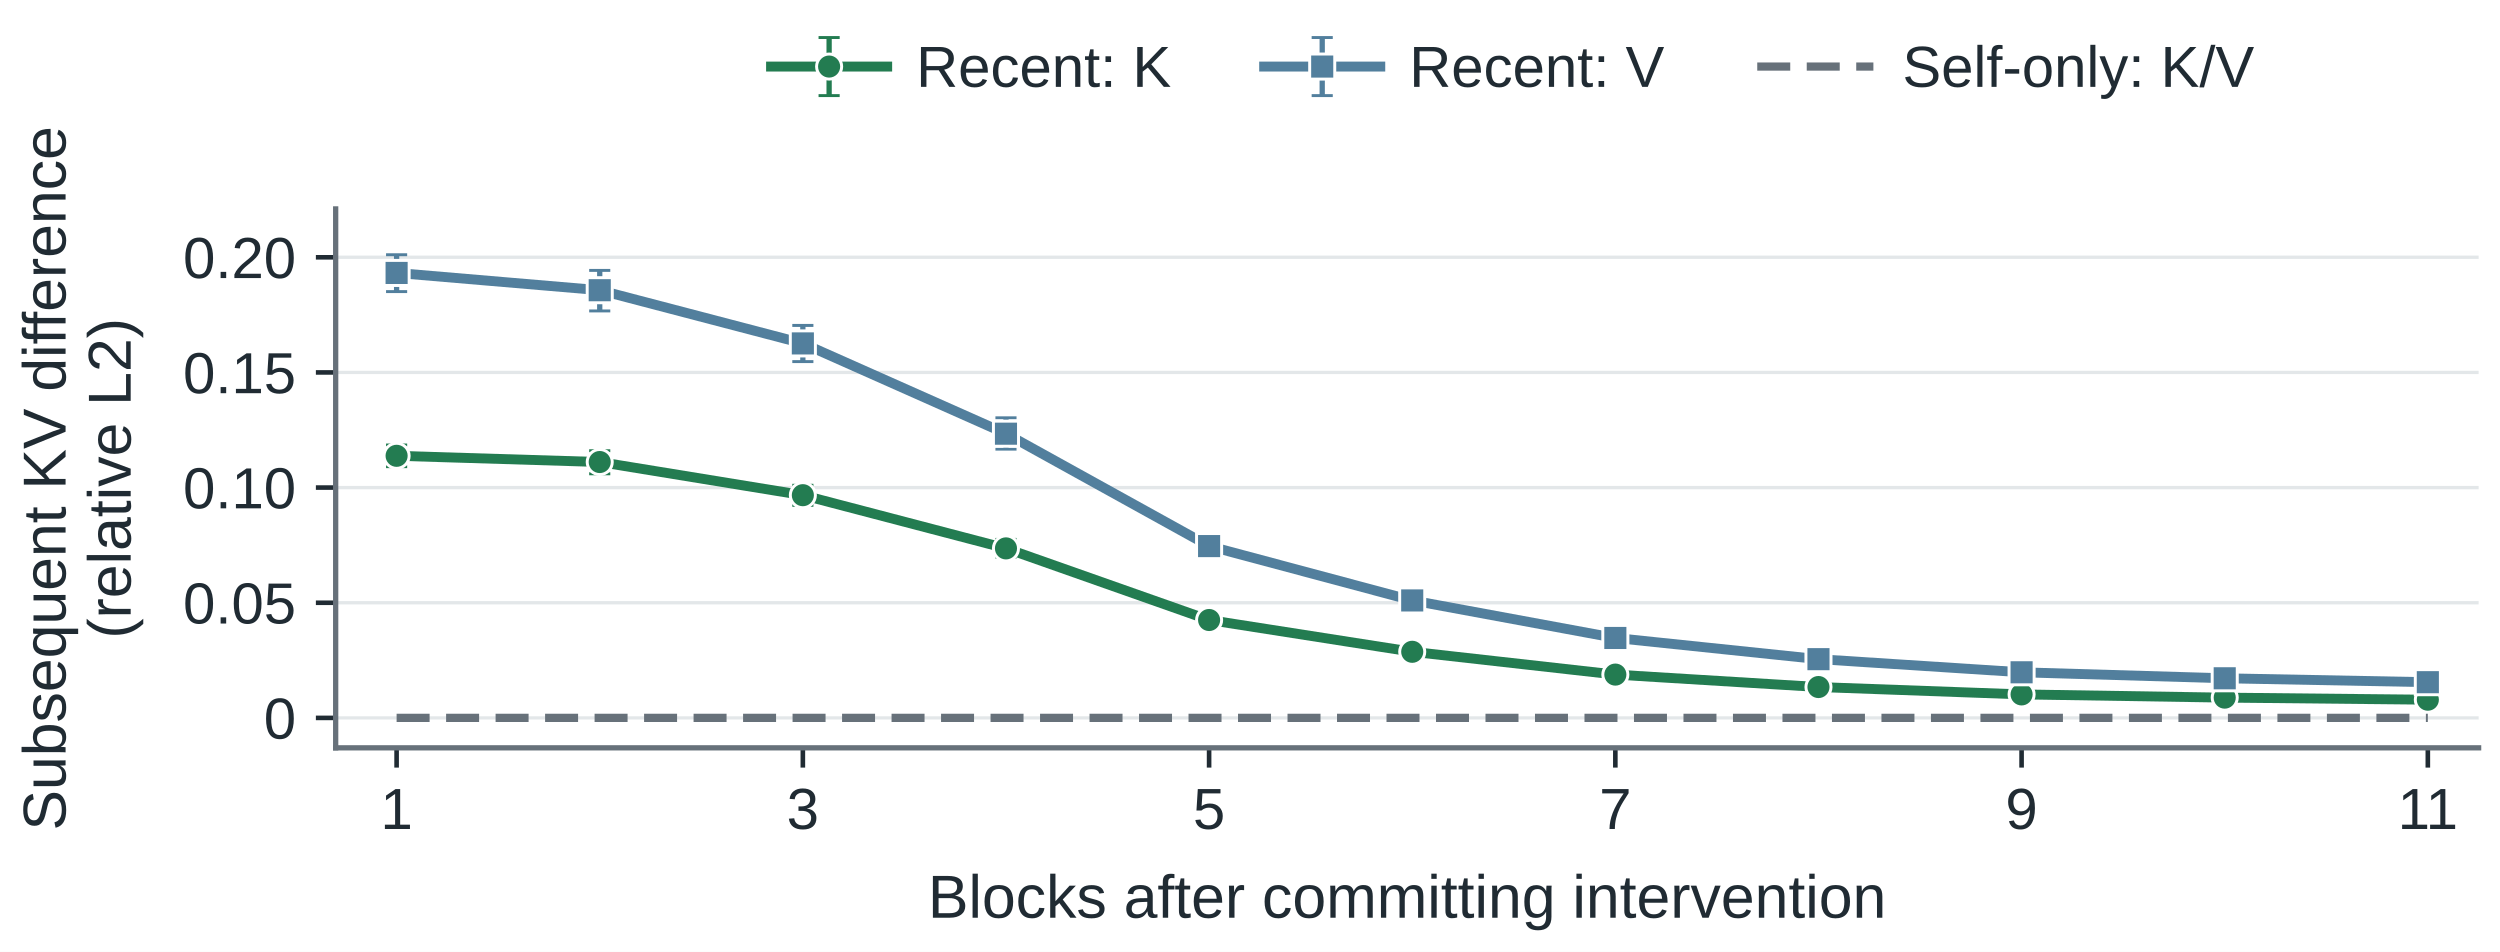
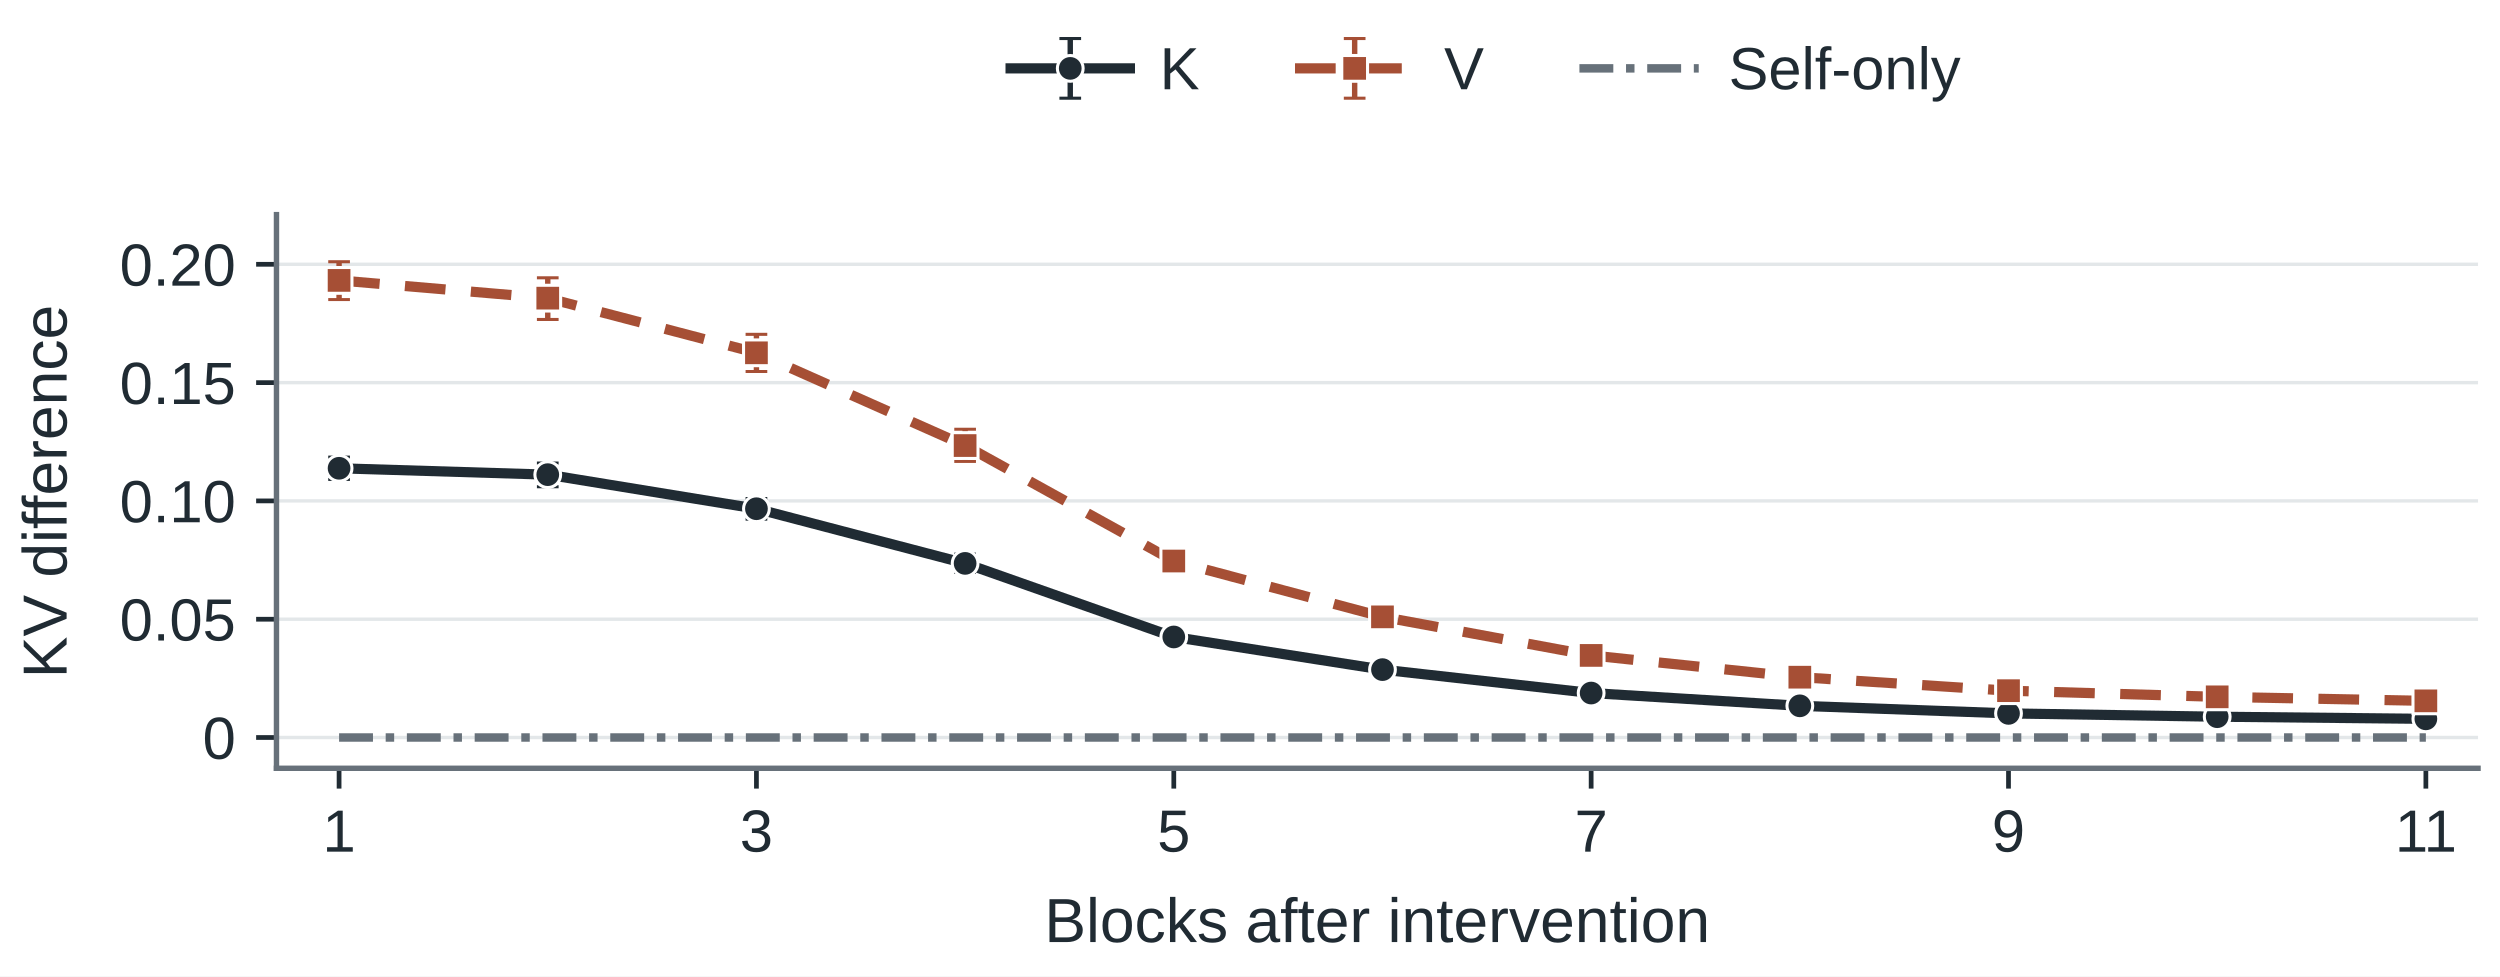
- <svg xmlns="http://www.w3.org/2000/svg" xmlns:xlink="http://www.w3.org/1999/xlink" width="378.828pt" height="144.242pt" viewBox="0 0 378.828 144.242" version="1.1">
+ <svg xmlns="http://www.w3.org/2000/svg" xmlns:xlink="http://www.w3.org/1999/xlink" width="368.743pt" height="144.022pt" viewBox="0 0 368.743 144.022" version="1.1">
  <defs>
    <style type="text/css">*{stroke-linejoin: round; stroke-linecap: butt}</style>
  </defs>
  <g id="figure_1">
    <g id="patch_1">
-       <path d="M 0 144.242  L 378.828 144.242  L 378.828 0  L 0 0  z " style="fill: #ffffff" />
+       <path d="M 0 144.022  L 368.743 144.022  L 368.743 -0  L 0 -0  z " style="fill: #ffffff" />
    </g>
    <g id="axes_1">
      <g id="patch_2">
-         <path d="M 50.865 113.32  L 375.588 113.32  L 375.588 31.658  L 50.865 31.658  z " style="fill: #ffffff" />
+         <path d="M 40.779 113.32  L 365.503 113.32  L 365.503 31.658  L 40.779 31.658  z " style="fill: #ffffff" />
      </g>
      <g id="matplotlib.axis_1">
        <g id="xtick_1">
          <g id="line2d_1">
            <defs>
-               <path id="m682a0d521f" d="M 0 0  L 0 3  " style="stroke: #202b33; stroke-width: 0.7" />
+               <path id="m931653adf3" d="M 0 0  L 0 3  " style="stroke: #202b33; stroke-width: 0.7" />
            </defs>
            <g>
-               <use xlink:href="#m682a0d521f" x="60.098" y="113.32" style="fill: #202b33; stroke: #202b33; stroke-width: 0.7" />
+               <use xlink:href="#m931653adf3" x="50.013" y="113.32" style="fill: #202b33; stroke: #202b33; stroke-width: 0.7" />
            </g>
          </g>
          <g id="text_1">
-             <text style="font-size: 8.8px; font-family: 'Arial', 'DejaVu Sans', sans-serif; text-anchor: middle; fill: #202b33" x="60.098" y="125.619" transform="rotate(-0 60.09837 125.6189)">1</text>
+             <text style="font-size: 8.8px; font-family: 'Arial', 'DejaVu Sans', sans-serif; text-anchor: middle; fill: #202b33" x="50.013" y="125.619" transform="rotate(-0 50.01316 125.6189)">1</text>
          </g>
        </g>
        <g id="xtick_2">
          <g id="line2d_2">
            <g>
-               <use xlink:href="#m682a0d521f" x="121.657" y="113.32" style="fill: #202b33; stroke: #202b33; stroke-width: 0.7" />
+               <use xlink:href="#m931653adf3" x="111.572" y="113.32" style="fill: #202b33; stroke: #202b33; stroke-width: 0.7" />
            </g>
          </g>
          <g id="text_2">
-             <text style="font-size: 8.8px; font-family: 'Arial', 'DejaVu Sans', sans-serif; text-anchor: middle; fill: #202b33" x="121.657" y="125.619" transform="rotate(-0 121.6573 125.6189)">3</text>
+             <text style="font-size: 8.8px; font-family: 'Arial', 'DejaVu Sans', sans-serif; text-anchor: middle; fill: #202b33" x="111.572" y="125.619" transform="rotate(-0 111.5721 125.6189)">3</text>
          </g>
        </g>
        <g id="xtick_3">
          <g id="line2d_3">
            <g>
-               <use xlink:href="#m682a0d521f" x="183.216" y="113.32" style="fill: #202b33; stroke: #202b33; stroke-width: 0.7" />
+               <use xlink:href="#m931653adf3" x="173.131" y="113.32" style="fill: #202b33; stroke: #202b33; stroke-width: 0.7" />
            </g>
          </g>
          <g id="text_3">
-             <text style="font-size: 8.8px; font-family: 'Arial', 'DejaVu Sans', sans-serif; text-anchor: middle; fill: #202b33" x="183.216" y="125.619" transform="rotate(-0 183.2163 125.6189)">5</text>
+             <text style="font-size: 8.8px; font-family: 'Arial', 'DejaVu Sans', sans-serif; text-anchor: middle; fill: #202b33" x="173.131" y="125.619" transform="rotate(-0 173.1311 125.6189)">5</text>
          </g>
        </g>
        <g id="xtick_4">
          <g id="line2d_4">
            <g>
-               <use xlink:href="#m682a0d521f" x="244.775" y="113.32" style="fill: #202b33; stroke: #202b33; stroke-width: 0.7" />
+               <use xlink:href="#m931653adf3" x="234.69" y="113.32" style="fill: #202b33; stroke: #202b33; stroke-width: 0.7" />
            </g>
          </g>
          <g id="text_4">
-             <text style="font-size: 8.8px; font-family: 'Arial', 'DejaVu Sans', sans-serif; text-anchor: middle; fill: #202b33" x="244.775" y="125.619" transform="rotate(-0 244.7753 125.6189)">7</text>
+             <text style="font-size: 8.8px; font-family: 'Arial', 'DejaVu Sans', sans-serif; text-anchor: middle; fill: #202b33" x="234.69" y="125.619" transform="rotate(-0 234.6901 125.6189)">7</text>
          </g>
        </g>
        <g id="xtick_5">
          <g id="line2d_5">
            <g>
-               <use xlink:href="#m682a0d521f" x="306.334" y="113.32" style="fill: #202b33; stroke: #202b33; stroke-width: 0.7" />
+               <use xlink:href="#m931653adf3" x="296.249" y="113.32" style="fill: #202b33; stroke: #202b33; stroke-width: 0.7" />
            </g>
          </g>
          <g id="text_5">
-             <text style="font-size: 8.8px; font-family: 'Arial', 'DejaVu Sans', sans-serif; text-anchor: middle; fill: #202b33" x="306.334" y="125.619" transform="rotate(-0 306.3343 125.6189)">9</text>
+             <text style="font-size: 8.8px; font-family: 'Arial', 'DejaVu Sans', sans-serif; text-anchor: middle; fill: #202b33" x="296.249" y="125.619" transform="rotate(-0 296.2491 125.6189)">9</text>
          </g>
        </g>
        <g id="xtick_6">
          <g id="line2d_6">
            <g>
-               <use xlink:href="#m682a0d521f" x="367.893" y="113.32" style="fill: #202b33; stroke: #202b33; stroke-width: 0.7" />
+               <use xlink:href="#m931653adf3" x="357.808" y="113.32" style="fill: #202b33; stroke: #202b33; stroke-width: 0.7" />
            </g>
          </g>
          <g id="text_6">
-             <text style="font-size: 8.8px; font-family: 'Arial', 'DejaVu Sans', sans-serif; text-anchor: middle; fill: #202b33" x="367.893" y="125.619" transform="rotate(-0 367.8933 125.6189)">11</text>
+             <text style="font-size: 8.8px; font-family: 'Arial', 'DejaVu Sans', sans-serif; text-anchor: middle; fill: #202b33" x="357.808" y="125.619" transform="rotate(-0 357.808 125.6189)">11</text>
          </g>
        </g>
        <g id="text_7">
-           <text style="font-size: 9.2px; font-family: 'Arial', 'DejaVu Sans', sans-serif; text-anchor: middle; fill: #202b33" x="213.226" y="139.065" transform="rotate(-0 213.2263 139.0652)">Blocks after committing intervention</text>
+           <text style="font-size: 9.2px; font-family: 'Arial', 'DejaVu Sans', sans-serif; text-anchor: middle; fill: #202b33" x="203.141" y="138.953" transform="rotate(-0 203.1411 138.9531)">Blocks after intervention</text>
        </g>
      </g>
      <g id="matplotlib.axis_2">
        <g id="ytick_1">
          <g id="line2d_7">
-             <path d="M 50.865 108.783  L 375.588 108.783  " clip-path="url(#p8c225edbbf)" style="fill: none; stroke: #d8dde0; stroke-opacity: 0.7; stroke-width: 0.5; stroke-linecap: square" />
+             <path d="M 40.779 108.783  L 365.503 108.783  " clip-path="url(#pcbf000ebce)" style="fill: none; stroke: #d8dde0; stroke-opacity: 0.7; stroke-width: 0.5; stroke-linecap: square" />
          </g>
          <g id="line2d_8">
            <defs>
-               <path id="m632155911e" d="M 0 0  L -3 0  " style="stroke: #202b33; stroke-width: 0.7" />
+               <path id="m93c4297e21" d="M 0 0  L -3 0  " style="stroke: #202b33; stroke-width: 0.7" />
            </defs>
            <g>
-               <use xlink:href="#m632155911e" x="50.865" y="108.783" style="fill: #202b33; stroke: #202b33; stroke-width: 0.7" />
+               <use xlink:href="#m93c4297e21" x="40.779" y="108.783" style="fill: #202b33; stroke: #202b33; stroke-width: 0.7" />
            </g>
          </g>
          <g id="text_8">
-             <text style="font-size: 8.8px; font-family: 'Arial', 'DejaVu Sans', sans-serif; text-anchor: end; fill: #202b33" x="44.865" y="111.933" transform="rotate(-0 44.86453 111.9326)">0</text>
+             <text style="font-size: 8.8px; font-family: 'Arial', 'DejaVu Sans', sans-serif; text-anchor: end; fill: #202b33" x="34.779" y="111.933" transform="rotate(-0 34.77931 111.9326)">0</text>
          </g>
        </g>
        <g id="ytick_2">
          <g id="line2d_9">
-             <path d="M 50.865 91.334  L 375.588 91.334  " clip-path="url(#p8c225edbbf)" style="fill: none; stroke: #d8dde0; stroke-opacity: 0.7; stroke-width: 0.5; stroke-linecap: square" />
+             <path d="M 40.779 91.334  L 365.503 91.334  " clip-path="url(#pcbf000ebce)" style="fill: none; stroke: #d8dde0; stroke-opacity: 0.7; stroke-width: 0.5; stroke-linecap: square" />
          </g>
          <g id="line2d_10">
            <g>
-               <use xlink:href="#m632155911e" x="50.865" y="91.334" style="fill: #202b33; stroke: #202b33; stroke-width: 0.7" />
+               <use xlink:href="#m93c4297e21" x="40.779" y="91.334" style="fill: #202b33; stroke: #202b33; stroke-width: 0.7" />
            </g>
          </g>
          <g id="text_9">
-             <text style="font-size: 8.8px; font-family: 'Arial', 'DejaVu Sans', sans-serif; text-anchor: end; fill: #202b33" x="44.865" y="94.483" transform="rotate(-0 44.86453 94.48341)">0.05</text>
+             <text style="font-size: 8.8px; font-family: 'Arial', 'DejaVu Sans', sans-serif; text-anchor: end; fill: #202b33" x="34.779" y="94.483" transform="rotate(-0 34.77931 94.48341)">0.05</text>
          </g>
        </g>
        <g id="ytick_3">
          <g id="line2d_11">
-             <path d="M 50.865 73.885  L 375.588 73.885  " clip-path="url(#p8c225edbbf)" style="fill: none; stroke: #d8dde0; stroke-opacity: 0.7; stroke-width: 0.5; stroke-linecap: square" />
+             <path d="M 40.779 73.885  L 365.503 73.885  " clip-path="url(#pcbf000ebce)" style="fill: none; stroke: #d8dde0; stroke-opacity: 0.7; stroke-width: 0.5; stroke-linecap: square" />
          </g>
          <g id="line2d_12">
            <g>
-               <use xlink:href="#m632155911e" x="50.865" y="73.885" style="fill: #202b33; stroke: #202b33; stroke-width: 0.7" />
+               <use xlink:href="#m93c4297e21" x="40.779" y="73.885" style="fill: #202b33; stroke: #202b33; stroke-width: 0.7" />
            </g>
          </g>
          <g id="text_10">
-             <text style="font-size: 8.8px; font-family: 'Arial', 'DejaVu Sans', sans-serif; text-anchor: end; fill: #202b33" x="44.865" y="77.034" transform="rotate(-0 44.86453 77.03418)">0.10</text>
+             <text style="font-size: 8.8px; font-family: 'Arial', 'DejaVu Sans', sans-serif; text-anchor: end; fill: #202b33" x="34.779" y="77.034" transform="rotate(-0 34.77931 77.03418)">0.10</text>
          </g>
        </g>
        <g id="ytick_4">
          <g id="line2d_13">
-             <path d="M 50.865 56.436  L 375.588 56.436  " clip-path="url(#p8c225edbbf)" style="fill: none; stroke: #d8dde0; stroke-opacity: 0.7; stroke-width: 0.5; stroke-linecap: square" />
+             <path d="M 40.779 56.436  L 365.503 56.436  " clip-path="url(#pcbf000ebce)" style="fill: none; stroke: #d8dde0; stroke-opacity: 0.7; stroke-width: 0.5; stroke-linecap: square" />
          </g>
          <g id="line2d_14">
            <g>
-               <use xlink:href="#m632155911e" x="50.865" y="56.436" style="fill: #202b33; stroke: #202b33; stroke-width: 0.7" />
+               <use xlink:href="#m93c4297e21" x="40.779" y="56.436" style="fill: #202b33; stroke: #202b33; stroke-width: 0.7" />
            </g>
          </g>
          <g id="text_11">
-             <text style="font-size: 8.8px; font-family: 'Arial', 'DejaVu Sans', sans-serif; text-anchor: end; fill: #202b33" x="44.865" y="59.585" transform="rotate(-0 44.86453 59.58494)">0.15</text>
+             <text style="font-size: 8.8px; font-family: 'Arial', 'DejaVu Sans', sans-serif; text-anchor: end; fill: #202b33" x="34.779" y="59.585" transform="rotate(-0 34.77931 59.58494)">0.15</text>
          </g>
        </g>
        <g id="ytick_5">
          <g id="line2d_15">
-             <path d="M 50.865 38.986  L 375.588 38.986  " clip-path="url(#p8c225edbbf)" style="fill: none; stroke: #d8dde0; stroke-opacity: 0.7; stroke-width: 0.5; stroke-linecap: square" />
+             <path d="M 40.779 38.986  L 365.503 38.986  " clip-path="url(#pcbf000ebce)" style="fill: none; stroke: #d8dde0; stroke-opacity: 0.7; stroke-width: 0.5; stroke-linecap: square" />
          </g>
          <g id="line2d_16">
            <g>
-               <use xlink:href="#m632155911e" x="50.865" y="38.986" style="fill: #202b33; stroke: #202b33; stroke-width: 0.7" />
+               <use xlink:href="#m93c4297e21" x="40.779" y="38.986" style="fill: #202b33; stroke: #202b33; stroke-width: 0.7" />
            </g>
          </g>
          <g id="text_12">
-             <text style="font-size: 8.8px; font-family: 'Arial', 'DejaVu Sans', sans-serif; text-anchor: end; fill: #202b33" x="44.865" y="42.136" transform="rotate(-0 44.86453 42.13571)">0.20</text>
+             <text style="font-size: 8.8px; font-family: 'Arial', 'DejaVu Sans', sans-serif; text-anchor: end; fill: #202b33" x="34.779" y="42.136" transform="rotate(-0 34.77931 42.13571)">0.20</text>
          </g>
        </g>
        <g id="text_13">
-           <text style="font-size: 9.2px; font-family: 'Arial', 'DejaVu Sans', sans-serif; fill: #202b33" transform="translate(9.937313 125.8531) rotate(-90)">Subsequent KV difference</text>
-           <text style="font-size: 9.2px; font-family: 'Arial', 'DejaVu Sans', sans-serif; fill: #202b33" transform="translate(19.80259 96.77393) rotate(-90)">(relative L2)</text>
+           <text style="font-size: 9.2px; font-family: 'Arial', 'DejaVu Sans', sans-serif; text-anchor: middle; fill: #202b33" x="9.825" y="72.489" transform="rotate(-90 9.825188 72.4888)">KV difference</text>
        </g>
      </g>
      <g id="patch_3">
-         <path d="M 50.865 113.32  L 50.865 31.658  " style="fill: none; stroke: #67717a; stroke-width: 0.8; stroke-linejoin: miter; stroke-linecap: square" />
+         <path d="M 40.779 113.32  L 40.779 31.658  " style="fill: none; stroke: #67717a; stroke-width: 0.8; stroke-linejoin: miter; stroke-linecap: square" />
      </g>
      <g id="patch_4">
-         <path d="M 50.865 113.32  L 375.588 113.32  " style="fill: none; stroke: #67717a; stroke-width: 0.8; stroke-linejoin: miter; stroke-linecap: square" />
+         <path d="M 40.779 113.32  L 365.503 113.32  " style="fill: none; stroke: #67717a; stroke-width: 0.8; stroke-linejoin: miter; stroke-linecap: square" />
      </g>
      <g id="LineCollection_1">
-         <path d="M 60.098 70.709  L 60.098 67.429  " clip-path="url(#p8c225edbbf)" style="fill: none; stroke: #237c51; stroke-width: 0.8" />
-         <path d="M 90.878 71.791  L 90.878 68.301  " clip-path="url(#p8c225edbbf)" style="fill: none; stroke: #237c51; stroke-width: 0.8" />
-         <path d="M 121.657 76.572  L 121.657 73.536  " clip-path="url(#p8c225edbbf)" style="fill: none; stroke: #237c51; stroke-width: 0.8" />
-         <path d="M 152.437 84.424  L 152.437 81.737  " clip-path="url(#p8c225edbbf)" style="fill: none; stroke: #237c51; stroke-width: 0.8" />
-         <path d="M 183.216 94.789  L 183.216 93.114  " clip-path="url(#p8c225edbbf)" style="fill: none; stroke: #237c51; stroke-width: 0.8" />
-         <path d="M 213.996 99.291  L 213.996 98.209  " clip-path="url(#p8c225edbbf)" style="fill: none; stroke: #237c51; stroke-width: 0.8" />
-         <path d="M 244.775 102.571  L 244.775 101.908  " clip-path="url(#p8c225edbbf)" style="fill: none; stroke: #237c51; stroke-width: 0.8" />
-         <path d="M 275.555 104.281  L 275.555 103.932  " clip-path="url(#p8c225edbbf)" style="fill: none; stroke: #237c51; stroke-width: 0.8" />
-         <path d="M 306.334 105.293  L 306.334 105.119  " clip-path="url(#p8c225edbbf)" style="fill: none; stroke: #237c51; stroke-width: 0.8" />
-         <path d="M 337.114 105.782  L 337.114 105.677  " clip-path="url(#p8c225edbbf)" style="fill: none; stroke: #237c51; stroke-width: 0.8" />
-         <path d="M 367.893 106.061  L 367.893 105.991  " clip-path="url(#p8c225edbbf)" style="fill: none; stroke: #237c51; stroke-width: 0.8" />
+         <path d="M 50.013 70.709  L 50.013 67.429  " clip-path="url(#pcbf000ebce)" style="fill: none; stroke: #202b33; stroke-width: 0.8" />
+         <path d="M 80.793 71.791  L 80.793 68.301  " clip-path="url(#pcbf000ebce)" style="fill: none; stroke: #202b33; stroke-width: 0.8" />
+         <path d="M 111.572 76.572  L 111.572 73.536  " clip-path="url(#pcbf000ebce)" style="fill: none; stroke: #202b33; stroke-width: 0.8" />
+         <path d="M 142.352 84.424  L 142.352 81.737  " clip-path="url(#pcbf000ebce)" style="fill: none; stroke: #202b33; stroke-width: 0.8" />
+         <path d="M 173.131 94.789  L 173.131 93.114  " clip-path="url(#pcbf000ebce)" style="fill: none; stroke: #202b33; stroke-width: 0.8" />
+         <path d="M 203.911 99.291  L 203.911 98.209  " clip-path="url(#pcbf000ebce)" style="fill: none; stroke: #202b33; stroke-width: 0.8" />
+         <path d="M 234.69 102.571  L 234.69 101.908  " clip-path="url(#pcbf000ebce)" style="fill: none; stroke: #202b33; stroke-width: 0.8" />
+         <path d="M 265.47 104.281  L 265.47 103.932  " clip-path="url(#pcbf000ebce)" style="fill: none; stroke: #202b33; stroke-width: 0.8" />
+         <path d="M 296.249 105.293  L 296.249 105.119  " clip-path="url(#pcbf000ebce)" style="fill: none; stroke: #202b33; stroke-width: 0.8" />
+         <path d="M 327.029 105.782  L 327.029 105.677  " clip-path="url(#pcbf000ebce)" style="fill: none; stroke: #202b33; stroke-width: 0.8" />
+         <path d="M 357.808 106.061  L 357.808 105.991  " clip-path="url(#pcbf000ebce)" style="fill: none; stroke: #202b33; stroke-width: 0.8" />
      </g>
      <g id="line2d_17">
        <defs>
-           <path id="m7d5562613b" d="M 1.6 0  L -1.6 -0  " style="stroke: #237c51; stroke-width: 0.45" />
+           <path id="m8fc4ec123c" d="M 1.6 0  L -1.6 -0  " style="stroke: #202b33; stroke-width: 0.45" />
        </defs>
-         <g clip-path="url(#p8c225edbbf)">
-           <use xlink:href="#m7d5562613b" x="60.098" y="70.709" style="fill: #237c51; stroke: #237c51; stroke-width: 0.45" />
-           <use xlink:href="#m7d5562613b" x="90.878" y="71.791" style="fill: #237c51; stroke: #237c51; stroke-width: 0.45" />
-           <use xlink:href="#m7d5562613b" x="121.657" y="76.572" style="fill: #237c51; stroke: #237c51; stroke-width: 0.45" />
-           <use xlink:href="#m7d5562613b" x="152.437" y="84.424" style="fill: #237c51; stroke: #237c51; stroke-width: 0.45" />
-           <use xlink:href="#m7d5562613b" x="183.216" y="94.789" style="fill: #237c51; stroke: #237c51; stroke-width: 0.45" />
-           <use xlink:href="#m7d5562613b" x="213.996" y="99.291" style="fill: #237c51; stroke: #237c51; stroke-width: 0.45" />
-           <use xlink:href="#m7d5562613b" x="244.775" y="102.571" style="fill: #237c51; stroke: #237c51; stroke-width: 0.45" />
-           <use xlink:href="#m7d5562613b" x="275.555" y="104.281" style="fill: #237c51; stroke: #237c51; stroke-width: 0.45" />
-           <use xlink:href="#m7d5562613b" x="306.334" y="105.293" style="fill: #237c51; stroke: #237c51; stroke-width: 0.45" />
-           <use xlink:href="#m7d5562613b" x="337.114" y="105.782" style="fill: #237c51; stroke: #237c51; stroke-width: 0.45" />
-           <use xlink:href="#m7d5562613b" x="367.893" y="106.061" style="fill: #237c51; stroke: #237c51; stroke-width: 0.45" />
+         <g clip-path="url(#pcbf000ebce)">
+           <use xlink:href="#m8fc4ec123c" x="50.013" y="70.709" style="fill: #202b33; stroke: #202b33; stroke-width: 0.45" />
+           <use xlink:href="#m8fc4ec123c" x="80.793" y="71.791" style="fill: #202b33; stroke: #202b33; stroke-width: 0.45" />
+           <use xlink:href="#m8fc4ec123c" x="111.572" y="76.572" style="fill: #202b33; stroke: #202b33; stroke-width: 0.45" />
+           <use xlink:href="#m8fc4ec123c" x="142.352" y="84.424" style="fill: #202b33; stroke: #202b33; stroke-width: 0.45" />
+           <use xlink:href="#m8fc4ec123c" x="173.131" y="94.789" style="fill: #202b33; stroke: #202b33; stroke-width: 0.45" />
+           <use xlink:href="#m8fc4ec123c" x="203.911" y="99.291" style="fill: #202b33; stroke: #202b33; stroke-width: 0.45" />
+           <use xlink:href="#m8fc4ec123c" x="234.69" y="102.571" style="fill: #202b33; stroke: #202b33; stroke-width: 0.45" />
+           <use xlink:href="#m8fc4ec123c" x="265.47" y="104.281" style="fill: #202b33; stroke: #202b33; stroke-width: 0.45" />
+           <use xlink:href="#m8fc4ec123c" x="296.249" y="105.293" style="fill: #202b33; stroke: #202b33; stroke-width: 0.45" />
+           <use xlink:href="#m8fc4ec123c" x="327.029" y="105.782" style="fill: #202b33; stroke: #202b33; stroke-width: 0.45" />
+           <use xlink:href="#m8fc4ec123c" x="357.808" y="106.061" style="fill: #202b33; stroke: #202b33; stroke-width: 0.45" />
        </g>
      </g>
      <g id="line2d_18">
-         <g clip-path="url(#p8c225edbbf)">
-           <use xlink:href="#m7d5562613b" x="60.098" y="67.429" style="fill: #237c51; stroke: #237c51; stroke-width: 0.45" />
-           <use xlink:href="#m7d5562613b" x="90.878" y="68.301" style="fill: #237c51; stroke: #237c51; stroke-width: 0.45" />
-           <use xlink:href="#m7d5562613b" x="121.657" y="73.536" style="fill: #237c51; stroke: #237c51; stroke-width: 0.45" />
-           <use xlink:href="#m7d5562613b" x="152.437" y="81.737" style="fill: #237c51; stroke: #237c51; stroke-width: 0.45" />
-           <use xlink:href="#m7d5562613b" x="183.216" y="93.114" style="fill: #237c51; stroke: #237c51; stroke-width: 0.45" />
-           <use xlink:href="#m7d5562613b" x="213.996" y="98.209" style="fill: #237c51; stroke: #237c51; stroke-width: 0.45" />
-           <use xlink:href="#m7d5562613b" x="244.775" y="101.908" style="fill: #237c51; stroke: #237c51; stroke-width: 0.45" />
-           <use xlink:href="#m7d5562613b" x="275.555" y="103.932" style="fill: #237c51; stroke: #237c51; stroke-width: 0.45" />
-           <use xlink:href="#m7d5562613b" x="306.334" y="105.119" style="fill: #237c51; stroke: #237c51; stroke-width: 0.45" />
-           <use xlink:href="#m7d5562613b" x="337.114" y="105.677" style="fill: #237c51; stroke: #237c51; stroke-width: 0.45" />
-           <use xlink:href="#m7d5562613b" x="367.893" y="105.991" style="fill: #237c51; stroke: #237c51; stroke-width: 0.45" />
+         <g clip-path="url(#pcbf000ebce)">
+           <use xlink:href="#m8fc4ec123c" x="50.013" y="67.429" style="fill: #202b33; stroke: #202b33; stroke-width: 0.45" />
+           <use xlink:href="#m8fc4ec123c" x="80.793" y="68.301" style="fill: #202b33; stroke: #202b33; stroke-width: 0.45" />
+           <use xlink:href="#m8fc4ec123c" x="111.572" y="73.536" style="fill: #202b33; stroke: #202b33; stroke-width: 0.45" />
+           <use xlink:href="#m8fc4ec123c" x="142.352" y="81.737" style="fill: #202b33; stroke: #202b33; stroke-width: 0.45" />
+           <use xlink:href="#m8fc4ec123c" x="173.131" y="93.114" style="fill: #202b33; stroke: #202b33; stroke-width: 0.45" />
+           <use xlink:href="#m8fc4ec123c" x="203.911" y="98.209" style="fill: #202b33; stroke: #202b33; stroke-width: 0.45" />
+           <use xlink:href="#m8fc4ec123c" x="234.69" y="101.908" style="fill: #202b33; stroke: #202b33; stroke-width: 0.45" />
+           <use xlink:href="#m8fc4ec123c" x="265.47" y="103.932" style="fill: #202b33; stroke: #202b33; stroke-width: 0.45" />
+           <use xlink:href="#m8fc4ec123c" x="296.249" y="105.119" style="fill: #202b33; stroke: #202b33; stroke-width: 0.45" />
+           <use xlink:href="#m8fc4ec123c" x="327.029" y="105.677" style="fill: #202b33; stroke: #202b33; stroke-width: 0.45" />
+           <use xlink:href="#m8fc4ec123c" x="357.808" y="105.991" style="fill: #202b33; stroke: #202b33; stroke-width: 0.45" />
        </g>
      </g>
      <g id="LineCollection_2">
-         <path d="M 60.098 44.186  L 60.098 38.602  " clip-path="url(#p8c225edbbf)" style="fill: none; stroke: #527f9d; stroke-width: 0.8" />
-         <path d="M 90.878 47.118  L 90.878 40.975  " clip-path="url(#p8c225edbbf)" style="fill: none; stroke: #527f9d; stroke-width: 0.8" />
-         <path d="M 121.657 54.795  L 121.657 49.316  " clip-path="url(#p8c225edbbf)" style="fill: none; stroke: #527f9d; stroke-width: 0.8" />
-         <path d="M 152.437 68.057  L 152.437 63.311  " clip-path="url(#p8c225edbbf)" style="fill: none; stroke: #527f9d; stroke-width: 0.8" />
-         <path d="M 183.216 84.319  L 183.216 81.283  " clip-path="url(#p8c225edbbf)" style="fill: none; stroke: #527f9d; stroke-width: 0.8" />
-         <path d="M 213.996 91.997  L 213.996 90.008  " clip-path="url(#p8c225edbbf)" style="fill: none; stroke: #527f9d; stroke-width: 0.8" />
-         <path d="M 244.775 97.337  L 244.775 96.045  " clip-path="url(#p8c225edbbf)" style="fill: none; stroke: #527f9d; stroke-width: 0.8" />
-         <path d="M 275.555 100.268  L 275.555 99.535  " clip-path="url(#p8c225edbbf)" style="fill: none; stroke: #527f9d; stroke-width: 0.8" />
-         <path d="M 306.334 102.048  L 306.334 101.664  " clip-path="url(#p8c225edbbf)" style="fill: none; stroke: #527f9d; stroke-width: 0.8" />
-         <path d="M 337.114 102.885  L 337.114 102.676  " clip-path="url(#p8c225edbbf)" style="fill: none; stroke: #527f9d; stroke-width: 0.8" />
-         <path d="M 367.893 103.444  L 367.893 103.304  " clip-path="url(#p8c225edbbf)" style="fill: none; stroke: #527f9d; stroke-width: 0.8" />
+         <path d="M 50.013 44.186  L 50.013 38.602  " clip-path="url(#pcbf000ebce)" style="fill: none; stroke: #a64f35; stroke-width: 0.8" />
+         <path d="M 80.793 47.118  L 80.793 40.975  " clip-path="url(#pcbf000ebce)" style="fill: none; stroke: #a64f35; stroke-width: 0.8" />
+         <path d="M 111.572 54.795  L 111.572 49.316  " clip-path="url(#pcbf000ebce)" style="fill: none; stroke: #a64f35; stroke-width: 0.8" />
+         <path d="M 142.352 68.057  L 142.352 63.311  " clip-path="url(#pcbf000ebce)" style="fill: none; stroke: #a64f35; stroke-width: 0.8" />
+         <path d="M 173.131 84.319  L 173.131 81.283  " clip-path="url(#pcbf000ebce)" style="fill: none; stroke: #a64f35; stroke-width: 0.8" />
+         <path d="M 203.911 91.997  L 203.911 90.008  " clip-path="url(#pcbf000ebce)" style="fill: none; stroke: #a64f35; stroke-width: 0.8" />
+         <path d="M 234.69 97.337  L 234.69 96.045  " clip-path="url(#pcbf000ebce)" style="fill: none; stroke: #a64f35; stroke-width: 0.8" />
+         <path d="M 265.47 100.268  L 265.47 99.535  " clip-path="url(#pcbf000ebce)" style="fill: none; stroke: #a64f35; stroke-width: 0.8" />
+         <path d="M 296.249 102.048  L 296.249 101.664  " clip-path="url(#pcbf000ebce)" style="fill: none; stroke: #a64f35; stroke-width: 0.8" />
+         <path d="M 327.029 102.885  L 327.029 102.676  " clip-path="url(#pcbf000ebce)" style="fill: none; stroke: #a64f35; stroke-width: 0.8" />
+         <path d="M 357.808 103.444  L 357.808 103.304  " clip-path="url(#pcbf000ebce)" style="fill: none; stroke: #a64f35; stroke-width: 0.8" />
      </g>
      <g id="line2d_19">
        <defs>
-           <path id="m3c84e20e6c" d="M 1.6 0  L -1.6 -0  " style="stroke: #527f9d; stroke-width: 0.45" />
+           <path id="m053b9b7d15" d="M 1.6 0  L -1.6 -0  " style="stroke: #a64f35; stroke-width: 0.45" />
        </defs>
-         <g clip-path="url(#p8c225edbbf)">
-           <use xlink:href="#m3c84e20e6c" x="60.098" y="44.186" style="fill: #527f9d; stroke: #527f9d; stroke-width: 0.45" />
-           <use xlink:href="#m3c84e20e6c" x="90.878" y="47.118" style="fill: #527f9d; stroke: #527f9d; stroke-width: 0.45" />
-           <use xlink:href="#m3c84e20e6c" x="121.657" y="54.795" style="fill: #527f9d; stroke: #527f9d; stroke-width: 0.45" />
-           <use xlink:href="#m3c84e20e6c" x="152.437" y="68.057" style="fill: #527f9d; stroke: #527f9d; stroke-width: 0.45" />
-           <use xlink:href="#m3c84e20e6c" x="183.216" y="84.319" style="fill: #527f9d; stroke: #527f9d; stroke-width: 0.45" />
-           <use xlink:href="#m3c84e20e6c" x="213.996" y="91.997" style="fill: #527f9d; stroke: #527f9d; stroke-width: 0.45" />
-           <use xlink:href="#m3c84e20e6c" x="244.775" y="97.337" style="fill: #527f9d; stroke: #527f9d; stroke-width: 0.45" />
-           <use xlink:href="#m3c84e20e6c" x="275.555" y="100.268" style="fill: #527f9d; stroke: #527f9d; stroke-width: 0.45" />
-           <use xlink:href="#m3c84e20e6c" x="306.334" y="102.048" style="fill: #527f9d; stroke: #527f9d; stroke-width: 0.45" />
-           <use xlink:href="#m3c84e20e6c" x="337.114" y="102.885" style="fill: #527f9d; stroke: #527f9d; stroke-width: 0.45" />
-           <use xlink:href="#m3c84e20e6c" x="367.893" y="103.444" style="fill: #527f9d; stroke: #527f9d; stroke-width: 0.45" />
+         <g clip-path="url(#pcbf000ebce)">
+           <use xlink:href="#m053b9b7d15" x="50.013" y="44.186" style="fill: #a64f35; stroke: #a64f35; stroke-width: 0.45" />
+           <use xlink:href="#m053b9b7d15" x="80.793" y="47.118" style="fill: #a64f35; stroke: #a64f35; stroke-width: 0.45" />
+           <use xlink:href="#m053b9b7d15" x="111.572" y="54.795" style="fill: #a64f35; stroke: #a64f35; stroke-width: 0.45" />
+           <use xlink:href="#m053b9b7d15" x="142.352" y="68.057" style="fill: #a64f35; stroke: #a64f35; stroke-width: 0.45" />
+           <use xlink:href="#m053b9b7d15" x="173.131" y="84.319" style="fill: #a64f35; stroke: #a64f35; stroke-width: 0.45" />
+           <use xlink:href="#m053b9b7d15" x="203.911" y="91.997" style="fill: #a64f35; stroke: #a64f35; stroke-width: 0.45" />
+           <use xlink:href="#m053b9b7d15" x="234.69" y="97.337" style="fill: #a64f35; stroke: #a64f35; stroke-width: 0.45" />
+           <use xlink:href="#m053b9b7d15" x="265.47" y="100.268" style="fill: #a64f35; stroke: #a64f35; stroke-width: 0.45" />
+           <use xlink:href="#m053b9b7d15" x="296.249" y="102.048" style="fill: #a64f35; stroke: #a64f35; stroke-width: 0.45" />
+           <use xlink:href="#m053b9b7d15" x="327.029" y="102.885" style="fill: #a64f35; stroke: #a64f35; stroke-width: 0.45" />
+           <use xlink:href="#m053b9b7d15" x="357.808" y="103.444" style="fill: #a64f35; stroke: #a64f35; stroke-width: 0.45" />
        </g>
      </g>
      <g id="line2d_20">
-         <g clip-path="url(#p8c225edbbf)">
-           <use xlink:href="#m3c84e20e6c" x="60.098" y="38.602" style="fill: #527f9d; stroke: #527f9d; stroke-width: 0.45" />
-           <use xlink:href="#m3c84e20e6c" x="90.878" y="40.975" style="fill: #527f9d; stroke: #527f9d; stroke-width: 0.45" />
-           <use xlink:href="#m3c84e20e6c" x="121.657" y="49.316" style="fill: #527f9d; stroke: #527f9d; stroke-width: 0.45" />
-           <use xlink:href="#m3c84e20e6c" x="152.437" y="63.311" style="fill: #527f9d; stroke: #527f9d; stroke-width: 0.45" />
-           <use xlink:href="#m3c84e20e6c" x="183.216" y="81.283" style="fill: #527f9d; stroke: #527f9d; stroke-width: 0.45" />
-           <use xlink:href="#m3c84e20e6c" x="213.996" y="90.008" style="fill: #527f9d; stroke: #527f9d; stroke-width: 0.45" />
-           <use xlink:href="#m3c84e20e6c" x="244.775" y="96.045" style="fill: #527f9d; stroke: #527f9d; stroke-width: 0.45" />
-           <use xlink:href="#m3c84e20e6c" x="275.555" y="99.535" style="fill: #527f9d; stroke: #527f9d; stroke-width: 0.45" />
-           <use xlink:href="#m3c84e20e6c" x="306.334" y="101.664" style="fill: #527f9d; stroke: #527f9d; stroke-width: 0.45" />
-           <use xlink:href="#m3c84e20e6c" x="337.114" y="102.676" style="fill: #527f9d; stroke: #527f9d; stroke-width: 0.45" />
-           <use xlink:href="#m3c84e20e6c" x="367.893" y="103.304" style="fill: #527f9d; stroke: #527f9d; stroke-width: 0.45" />
+         <g clip-path="url(#pcbf000ebce)">
+           <use xlink:href="#m053b9b7d15" x="50.013" y="38.602" style="fill: #a64f35; stroke: #a64f35; stroke-width: 0.45" />
+           <use xlink:href="#m053b9b7d15" x="80.793" y="40.975" style="fill: #a64f35; stroke: #a64f35; stroke-width: 0.45" />
+           <use xlink:href="#m053b9b7d15" x="111.572" y="49.316" style="fill: #a64f35; stroke: #a64f35; stroke-width: 0.45" />
+           <use xlink:href="#m053b9b7d15" x="142.352" y="63.311" style="fill: #a64f35; stroke: #a64f35; stroke-width: 0.45" />
+           <use xlink:href="#m053b9b7d15" x="173.131" y="81.283" style="fill: #a64f35; stroke: #a64f35; stroke-width: 0.45" />
+           <use xlink:href="#m053b9b7d15" x="203.911" y="90.008" style="fill: #a64f35; stroke: #a64f35; stroke-width: 0.45" />
+           <use xlink:href="#m053b9b7d15" x="234.69" y="96.045" style="fill: #a64f35; stroke: #a64f35; stroke-width: 0.45" />
+           <use xlink:href="#m053b9b7d15" x="265.47" y="99.535" style="fill: #a64f35; stroke: #a64f35; stroke-width: 0.45" />
+           <use xlink:href="#m053b9b7d15" x="296.249" y="101.664" style="fill: #a64f35; stroke: #a64f35; stroke-width: 0.45" />
+           <use xlink:href="#m053b9b7d15" x="327.029" y="102.676" style="fill: #a64f35; stroke: #a64f35; stroke-width: 0.45" />
+           <use xlink:href="#m053b9b7d15" x="357.808" y="103.304" style="fill: #a64f35; stroke: #a64f35; stroke-width: 0.45" />
        </g>
      </g>
      <g id="line2d_21">
-         <path d="M 60.098 69.069  L 90.878 70.011  L 121.657 75.036  L 152.437 83.098  L 183.216 93.951  L 213.996 98.767  L 244.775 102.222  L 275.555 104.107  L 306.334 105.224  L 337.114 105.712  L 367.893 106.026  " clip-path="url(#p8c225edbbf)" style="fill: none; stroke: #237c51; stroke-width: 1.5; stroke-linecap: square" />
+         <path d="M 50.013 69.069  L 80.793 70.011  L 111.572 75.036  L 142.352 83.098  L 173.131 93.951  L 203.911 98.767  L 234.69 102.222  L 265.47 104.107  L 296.249 105.224  L 327.029 105.712  L 357.808 106.026  " clip-path="url(#pcbf000ebce)" style="fill: none; stroke: #202b33; stroke-width: 1.5; stroke-linecap: square" />
        <defs>
-           <path id="m3f63f694c4" d="M 0 1.9  C 0.504 1.9 0.987 1.7 1.344 1.344  C 1.7 0.987 1.9 0.504 1.9 0  C 1.9 -0.504 1.7 -0.987 1.344 -1.344  C 0.987 -1.7 0.504 -1.9 0 -1.9  C -0.504 -1.9 -0.987 -1.7 -1.344 -1.344  C -1.7 -0.987 -1.9 -0.504 -1.9 0  C -1.9 0.504 -1.7 0.987 -1.344 1.344  C -0.987 1.7 -0.504 1.9 0 1.9  z " style="stroke: #ffffff; stroke-width: 0.45" />
+           <path id="m15a545f2c9" d="M 0 1.9  C 0.504 1.9 0.987 1.7 1.344 1.344  C 1.7 0.987 1.9 0.504 1.9 0  C 1.9 -0.504 1.7 -0.987 1.344 -1.344  C 0.987 -1.7 0.504 -1.9 0 -1.9  C -0.504 -1.9 -0.987 -1.7 -1.344 -1.344  C -1.7 -0.987 -1.9 -0.504 -1.9 0  C -1.9 0.504 -1.7 0.987 -1.344 1.344  C -0.987 1.7 -0.504 1.9 0 1.9  z " style="stroke: #ffffff; stroke-width: 0.45" />
        </defs>
-         <g clip-path="url(#p8c225edbbf)">
-           <use xlink:href="#m3f63f694c4" x="60.098" y="69.069" style="fill: #237c51; stroke: #ffffff; stroke-width: 0.45" />
-           <use xlink:href="#m3f63f694c4" x="90.878" y="70.011" style="fill: #237c51; stroke: #ffffff; stroke-width: 0.45" />
-           <use xlink:href="#m3f63f694c4" x="121.657" y="75.036" style="fill: #237c51; stroke: #ffffff; stroke-width: 0.45" />
-           <use xlink:href="#m3f63f694c4" x="152.437" y="83.098" style="fill: #237c51; stroke: #ffffff; stroke-width: 0.45" />
-           <use xlink:href="#m3f63f694c4" x="183.216" y="93.951" style="fill: #237c51; stroke: #ffffff; stroke-width: 0.45" />
-           <use xlink:href="#m3f63f694c4" x="213.996" y="98.767" style="fill: #237c51; stroke: #ffffff; stroke-width: 0.45" />
-           <use xlink:href="#m3f63f694c4" x="244.775" y="102.222" style="fill: #237c51; stroke: #ffffff; stroke-width: 0.45" />
-           <use xlink:href="#m3f63f694c4" x="275.555" y="104.107" style="fill: #237c51; stroke: #ffffff; stroke-width: 0.45" />
-           <use xlink:href="#m3f63f694c4" x="306.334" y="105.224" style="fill: #237c51; stroke: #ffffff; stroke-width: 0.45" />
-           <use xlink:href="#m3f63f694c4" x="337.114" y="105.712" style="fill: #237c51; stroke: #ffffff; stroke-width: 0.45" />
-           <use xlink:href="#m3f63f694c4" x="367.893" y="106.026" style="fill: #237c51; stroke: #ffffff; stroke-width: 0.45" />
+         <g clip-path="url(#pcbf000ebce)">
+           <use xlink:href="#m15a545f2c9" x="50.013" y="69.069" style="fill: #202b33; stroke: #ffffff; stroke-width: 0.45" />
+           <use xlink:href="#m15a545f2c9" x="80.793" y="70.011" style="fill: #202b33; stroke: #ffffff; stroke-width: 0.45" />
+           <use xlink:href="#m15a545f2c9" x="111.572" y="75.036" style="fill: #202b33; stroke: #ffffff; stroke-width: 0.45" />
+           <use xlink:href="#m15a545f2c9" x="142.352" y="83.098" style="fill: #202b33; stroke: #ffffff; stroke-width: 0.45" />
+           <use xlink:href="#m15a545f2c9" x="173.131" y="93.951" style="fill: #202b33; stroke: #ffffff; stroke-width: 0.45" />
+           <use xlink:href="#m15a545f2c9" x="203.911" y="98.767" style="fill: #202b33; stroke: #ffffff; stroke-width: 0.45" />
+           <use xlink:href="#m15a545f2c9" x="234.69" y="102.222" style="fill: #202b33; stroke: #ffffff; stroke-width: 0.45" />
+           <use xlink:href="#m15a545f2c9" x="265.47" y="104.107" style="fill: #202b33; stroke: #ffffff; stroke-width: 0.45" />
+           <use xlink:href="#m15a545f2c9" x="296.249" y="105.224" style="fill: #202b33; stroke: #ffffff; stroke-width: 0.45" />
+           <use xlink:href="#m15a545f2c9" x="327.029" y="105.712" style="fill: #202b33; stroke: #ffffff; stroke-width: 0.45" />
+           <use xlink:href="#m15a545f2c9" x="357.808" y="106.026" style="fill: #202b33; stroke: #ffffff; stroke-width: 0.45" />
        </g>
      </g>
      <g id="line2d_22">
-         <path d="M 60.098 41.359  L 90.878 43.977  L 121.657 52.038  L 152.437 65.718  L 183.216 82.749  L 213.996 90.985  L 244.775 96.673  L 275.555 99.884  L 306.334 101.873  L 337.114 102.781  L 367.893 103.374  " clip-path="url(#p8c225edbbf)" style="fill: none; stroke: #527f9d; stroke-width: 1.5; stroke-linecap: square" />
+         <path d="M 50.013 41.359  L 80.793 43.977  L 111.572 52.038  L 142.352 65.718  L 173.131 82.749  L 203.911 90.985  L 234.69 96.673  L 265.47 99.884  L 296.249 101.873  L 327.029 102.781  L 357.808 103.374  " clip-path="url(#pcbf000ebce)" style="fill: none; stroke-dasharray: 6,3.75; stroke-dashoffset: 0; stroke: #a64f35; stroke-width: 1.5" />
        <defs>
-           <path id="m26b1943868" d="M -1.9 1.9  L 1.9 1.9  L 1.9 -1.9  L -1.9 -1.9  z " style="stroke: #ffffff; stroke-width: 0.45; stroke-linejoin: miter" />
+           <path id="m0a8122506d" d="M -1.9 1.9  L 1.9 1.9  L 1.9 -1.9  L -1.9 -1.9  z " style="stroke: #ffffff; stroke-width: 0.45; stroke-linejoin: miter" />
        </defs>
-         <g clip-path="url(#p8c225edbbf)">
-           <use xlink:href="#m26b1943868" x="60.098" y="41.359" style="fill: #527f9d; stroke: #ffffff; stroke-width: 0.45; stroke-linejoin: miter" />
-           <use xlink:href="#m26b1943868" x="90.878" y="43.977" style="fill: #527f9d; stroke: #ffffff; stroke-width: 0.45; stroke-linejoin: miter" />
-           <use xlink:href="#m26b1943868" x="121.657" y="52.038" style="fill: #527f9d; stroke: #ffffff; stroke-width: 0.45; stroke-linejoin: miter" />
-           <use xlink:href="#m26b1943868" x="152.437" y="65.718" style="fill: #527f9d; stroke: #ffffff; stroke-width: 0.45; stroke-linejoin: miter" />
-           <use xlink:href="#m26b1943868" x="183.216" y="82.749" style="fill: #527f9d; stroke: #ffffff; stroke-width: 0.45; stroke-linejoin: miter" />
-           <use xlink:href="#m26b1943868" x="213.996" y="90.985" style="fill: #527f9d; stroke: #ffffff; stroke-width: 0.45; stroke-linejoin: miter" />
-           <use xlink:href="#m26b1943868" x="244.775" y="96.673" style="fill: #527f9d; stroke: #ffffff; stroke-width: 0.45; stroke-linejoin: miter" />
-           <use xlink:href="#m26b1943868" x="275.555" y="99.884" style="fill: #527f9d; stroke: #ffffff; stroke-width: 0.45; stroke-linejoin: miter" />
-           <use xlink:href="#m26b1943868" x="306.334" y="101.873" style="fill: #527f9d; stroke: #ffffff; stroke-width: 0.45; stroke-linejoin: miter" />
-           <use xlink:href="#m26b1943868" x="337.114" y="102.781" style="fill: #527f9d; stroke: #ffffff; stroke-width: 0.45; stroke-linejoin: miter" />
-           <use xlink:href="#m26b1943868" x="367.893" y="103.374" style="fill: #527f9d; stroke: #ffffff; stroke-width: 0.45; stroke-linejoin: miter" />
+         <g clip-path="url(#pcbf000ebce)">
+           <use xlink:href="#m0a8122506d" x="50.013" y="41.359" style="fill: #a64f35; stroke: #ffffff; stroke-width: 0.45; stroke-linejoin: miter" />
+           <use xlink:href="#m0a8122506d" x="80.793" y="43.977" style="fill: #a64f35; stroke: #ffffff; stroke-width: 0.45; stroke-linejoin: miter" />
+           <use xlink:href="#m0a8122506d" x="111.572" y="52.038" style="fill: #a64f35; stroke: #ffffff; stroke-width: 0.45; stroke-linejoin: miter" />
+           <use xlink:href="#m0a8122506d" x="142.352" y="65.718" style="fill: #a64f35; stroke: #ffffff; stroke-width: 0.45; stroke-linejoin: miter" />
+           <use xlink:href="#m0a8122506d" x="173.131" y="82.749" style="fill: #a64f35; stroke: #ffffff; stroke-width: 0.45; stroke-linejoin: miter" />
+           <use xlink:href="#m0a8122506d" x="203.911" y="90.985" style="fill: #a64f35; stroke: #ffffff; stroke-width: 0.45; stroke-linejoin: miter" />
+           <use xlink:href="#m0a8122506d" x="234.69" y="96.673" style="fill: #a64f35; stroke: #ffffff; stroke-width: 0.45; stroke-linejoin: miter" />
+           <use xlink:href="#m0a8122506d" x="265.47" y="99.884" style="fill: #a64f35; stroke: #ffffff; stroke-width: 0.45; stroke-linejoin: miter" />
+           <use xlink:href="#m0a8122506d" x="296.249" y="101.873" style="fill: #a64f35; stroke: #ffffff; stroke-width: 0.45; stroke-linejoin: miter" />
+           <use xlink:href="#m0a8122506d" x="327.029" y="102.781" style="fill: #a64f35; stroke: #ffffff; stroke-width: 0.45; stroke-linejoin: miter" />
+           <use xlink:href="#m0a8122506d" x="357.808" y="103.374" style="fill: #a64f35; stroke: #ffffff; stroke-width: 0.45; stroke-linejoin: miter" />
        </g>
      </g>
      <g id="line2d_23">
-         <path d="M 60.098 108.783  L 90.878 108.783  L 121.657 108.783  L 152.437 108.783  L 183.216 108.783  L 213.996 108.783  L 244.775 108.783  L 275.555 108.783  L 306.334 108.783  L 337.114 108.783  L 367.893 108.783  " clip-path="url(#p8c225edbbf)" style="fill: none; stroke-dasharray: 5,2.5; stroke-dashoffset: 0; stroke: #67717a; stroke-width: 1.25" />
+         <path d="M 50.013 108.783  L 80.793 108.783  L 111.572 108.783  L 142.352 108.783  L 173.131 108.783  L 203.911 108.783  L 234.69 108.783  L 265.47 108.783  L 296.249 108.783  L 327.029 108.783  L 357.808 108.783  " clip-path="url(#pcbf000ebce)" style="fill: none; stroke-dasharray: 5,1.875,1.25,1.875; stroke-dashoffset: 0; stroke: #67717a; stroke-width: 1.25" />
      </g>
    </g>
    <g id="legend_1">
      <g id="LineCollection_3">
-         <path d="M 125.637 14.486  L 125.637 5.686  " style="fill: none; stroke: #237c51; stroke-width: 0.8" />
+         <path d="M 157.859 14.486  L 157.859 5.686  " style="fill: none; stroke: #202b33; stroke-width: 0.8" />
      </g>
      <g id="line2d_24">
        <g>
-           <use xlink:href="#m7d5562613b" x="125.637" y="14.486" style="fill: #237c51; stroke: #237c51; stroke-width: 0.45" />
+           <use xlink:href="#m8fc4ec123c" x="157.859" y="14.486" style="fill: #202b33; stroke: #202b33; stroke-width: 0.45" />
        </g>
      </g>
      <g id="line2d_25">
        <g>
-           <use xlink:href="#m7d5562613b" x="125.637" y="5.686" style="fill: #237c51; stroke: #237c51; stroke-width: 0.45" />
+           <use xlink:href="#m8fc4ec123c" x="157.859" y="5.686" style="fill: #202b33; stroke: #202b33; stroke-width: 0.45" />
        </g>
      </g>
      <g id="line2d_26">
-         <path d="M 116.837 10.086  L 134.437 10.086  " style="fill: none; stroke: #237c51; stroke-width: 1.5; stroke-linecap: square" />
+         <path d="M 149.059 10.086  L 166.659 10.086  " style="fill: none; stroke: #202b33; stroke-width: 1.5; stroke-linecap: square" />
      </g>
      <g id="line2d_27">
        <g>
-           <use xlink:href="#m3f63f694c4" x="125.637" y="10.086" style="fill: #237c51; stroke: #ffffff; stroke-width: 0.45" />
+           <use xlink:href="#m15a545f2c9" x="157.859" y="10.086" style="fill: #202b33; stroke: #ffffff; stroke-width: 0.45" />
        </g>
      </g>
      <g id="text_14">
-         <text style="font-size: 8.8px; font-family: 'Arial', 'DejaVu Sans', sans-serif; text-anchor: start; fill: #202b33" x="138.837" y="13.166" transform="rotate(-0 138.8368 13.16612)">Recent: K</text>
+         <text style="font-size: 8.8px; font-family: 'Arial', 'DejaVu Sans', sans-serif; text-anchor: start; fill: #202b33" x="171.059" y="13.166" transform="rotate(-0 171.059 13.16612)">K</text>
      </g>
      <g id="LineCollection_4">
-         <path d="M 200.357 14.486  L 200.357 5.686  " style="fill: none; stroke: #527f9d; stroke-width: 0.8" />
+         <path d="M 199.809 14.486  L 199.809 5.686  " style="fill: none; stroke: #a64f35; stroke-width: 0.8" />
      </g>
      <g id="line2d_28">
        <g>
-           <use xlink:href="#m3c84e20e6c" x="200.357" y="14.486" style="fill: #527f9d; stroke: #527f9d; stroke-width: 0.45" />
+           <use xlink:href="#m053b9b7d15" x="199.809" y="14.486" style="fill: #a64f35; stroke: #a64f35; stroke-width: 0.45" />
        </g>
      </g>
      <g id="line2d_29">
        <g>
-           <use xlink:href="#m3c84e20e6c" x="200.357" y="5.686" style="fill: #527f9d; stroke: #527f9d; stroke-width: 0.45" />
+           <use xlink:href="#m053b9b7d15" x="199.809" y="5.686" style="fill: #a64f35; stroke: #a64f35; stroke-width: 0.45" />
        </g>
      </g>
      <g id="line2d_30">
-         <path d="M 191.557 10.086  L 209.157 10.086  " style="fill: none; stroke: #527f9d; stroke-width: 1.5; stroke-linecap: square" />
+         <path d="M 191.009 10.086  L 208.609 10.086  " style="fill: none; stroke-dasharray: 6,3.75; stroke-dashoffset: 0; stroke: #a64f35; stroke-width: 1.5" />
      </g>
      <g id="line2d_31">
        <g>
-           <use xlink:href="#m26b1943868" x="200.357" y="10.086" style="fill: #527f9d; stroke: #ffffff; stroke-width: 0.45; stroke-linejoin: miter" />
+           <use xlink:href="#m0a8122506d" x="199.809" y="10.086" style="fill: #a64f35; stroke: #ffffff; stroke-width: 0.45; stroke-linejoin: miter" />
        </g>
      </g>
      <g id="text_15">
-         <text style="font-size: 8.8px; font-family: 'Arial', 'DejaVu Sans', sans-serif; text-anchor: start; fill: #202b33" x="213.557" y="13.166" transform="rotate(-0 213.5571 13.16612)">Recent: V</text>
+         <text style="font-size: 8.8px; font-family: 'Arial', 'DejaVu Sans', sans-serif; text-anchor: start; fill: #202b33" x="213.009" y="13.166" transform="rotate(-0 213.0088 13.16612)">V</text>
      </g>
      <g id="line2d_32">
-         <path d="M 266.277 10.086  L 275.077 10.086  L 283.877 10.086  " style="fill: none; stroke-dasharray: 5,2.5; stroke-dashoffset: 0; stroke: #67717a; stroke-width: 1.25" />
+         <path d="M 232.959 10.086  L 241.759 10.086  L 250.559 10.086  " style="fill: none; stroke-dasharray: 5,1.875,1.25,1.875; stroke-dashoffset: 0; stroke: #67717a; stroke-width: 1.25" />
      </g>
      <g id="text_16">
-         <text style="font-size: 8.8px; font-family: 'Arial', 'DejaVu Sans', sans-serif; text-anchor: start; fill: #202b33" x="288.277" y="13.166" transform="rotate(-0 288.2773 13.16612)">Self-only: K/V</text>
+         <text style="font-size: 8.8px; font-family: 'Arial', 'DejaVu Sans', sans-serif; text-anchor: start; fill: #202b33" x="254.959" y="13.166" transform="rotate(-0 254.9587 13.16612)">Self-only</text>
      </g>
    </g>
  </g>
  <defs>
-     <clipPath id="p8c225edbbf">
-       <rect x="50.865" y="31.658" width="324.724" height="81.662" />
+     <clipPath id="pcbf000ebce">
+       <rect x="40.779" y="31.658" width="324.724" height="81.662" />
    </clipPath>
  </defs>
</svg>
